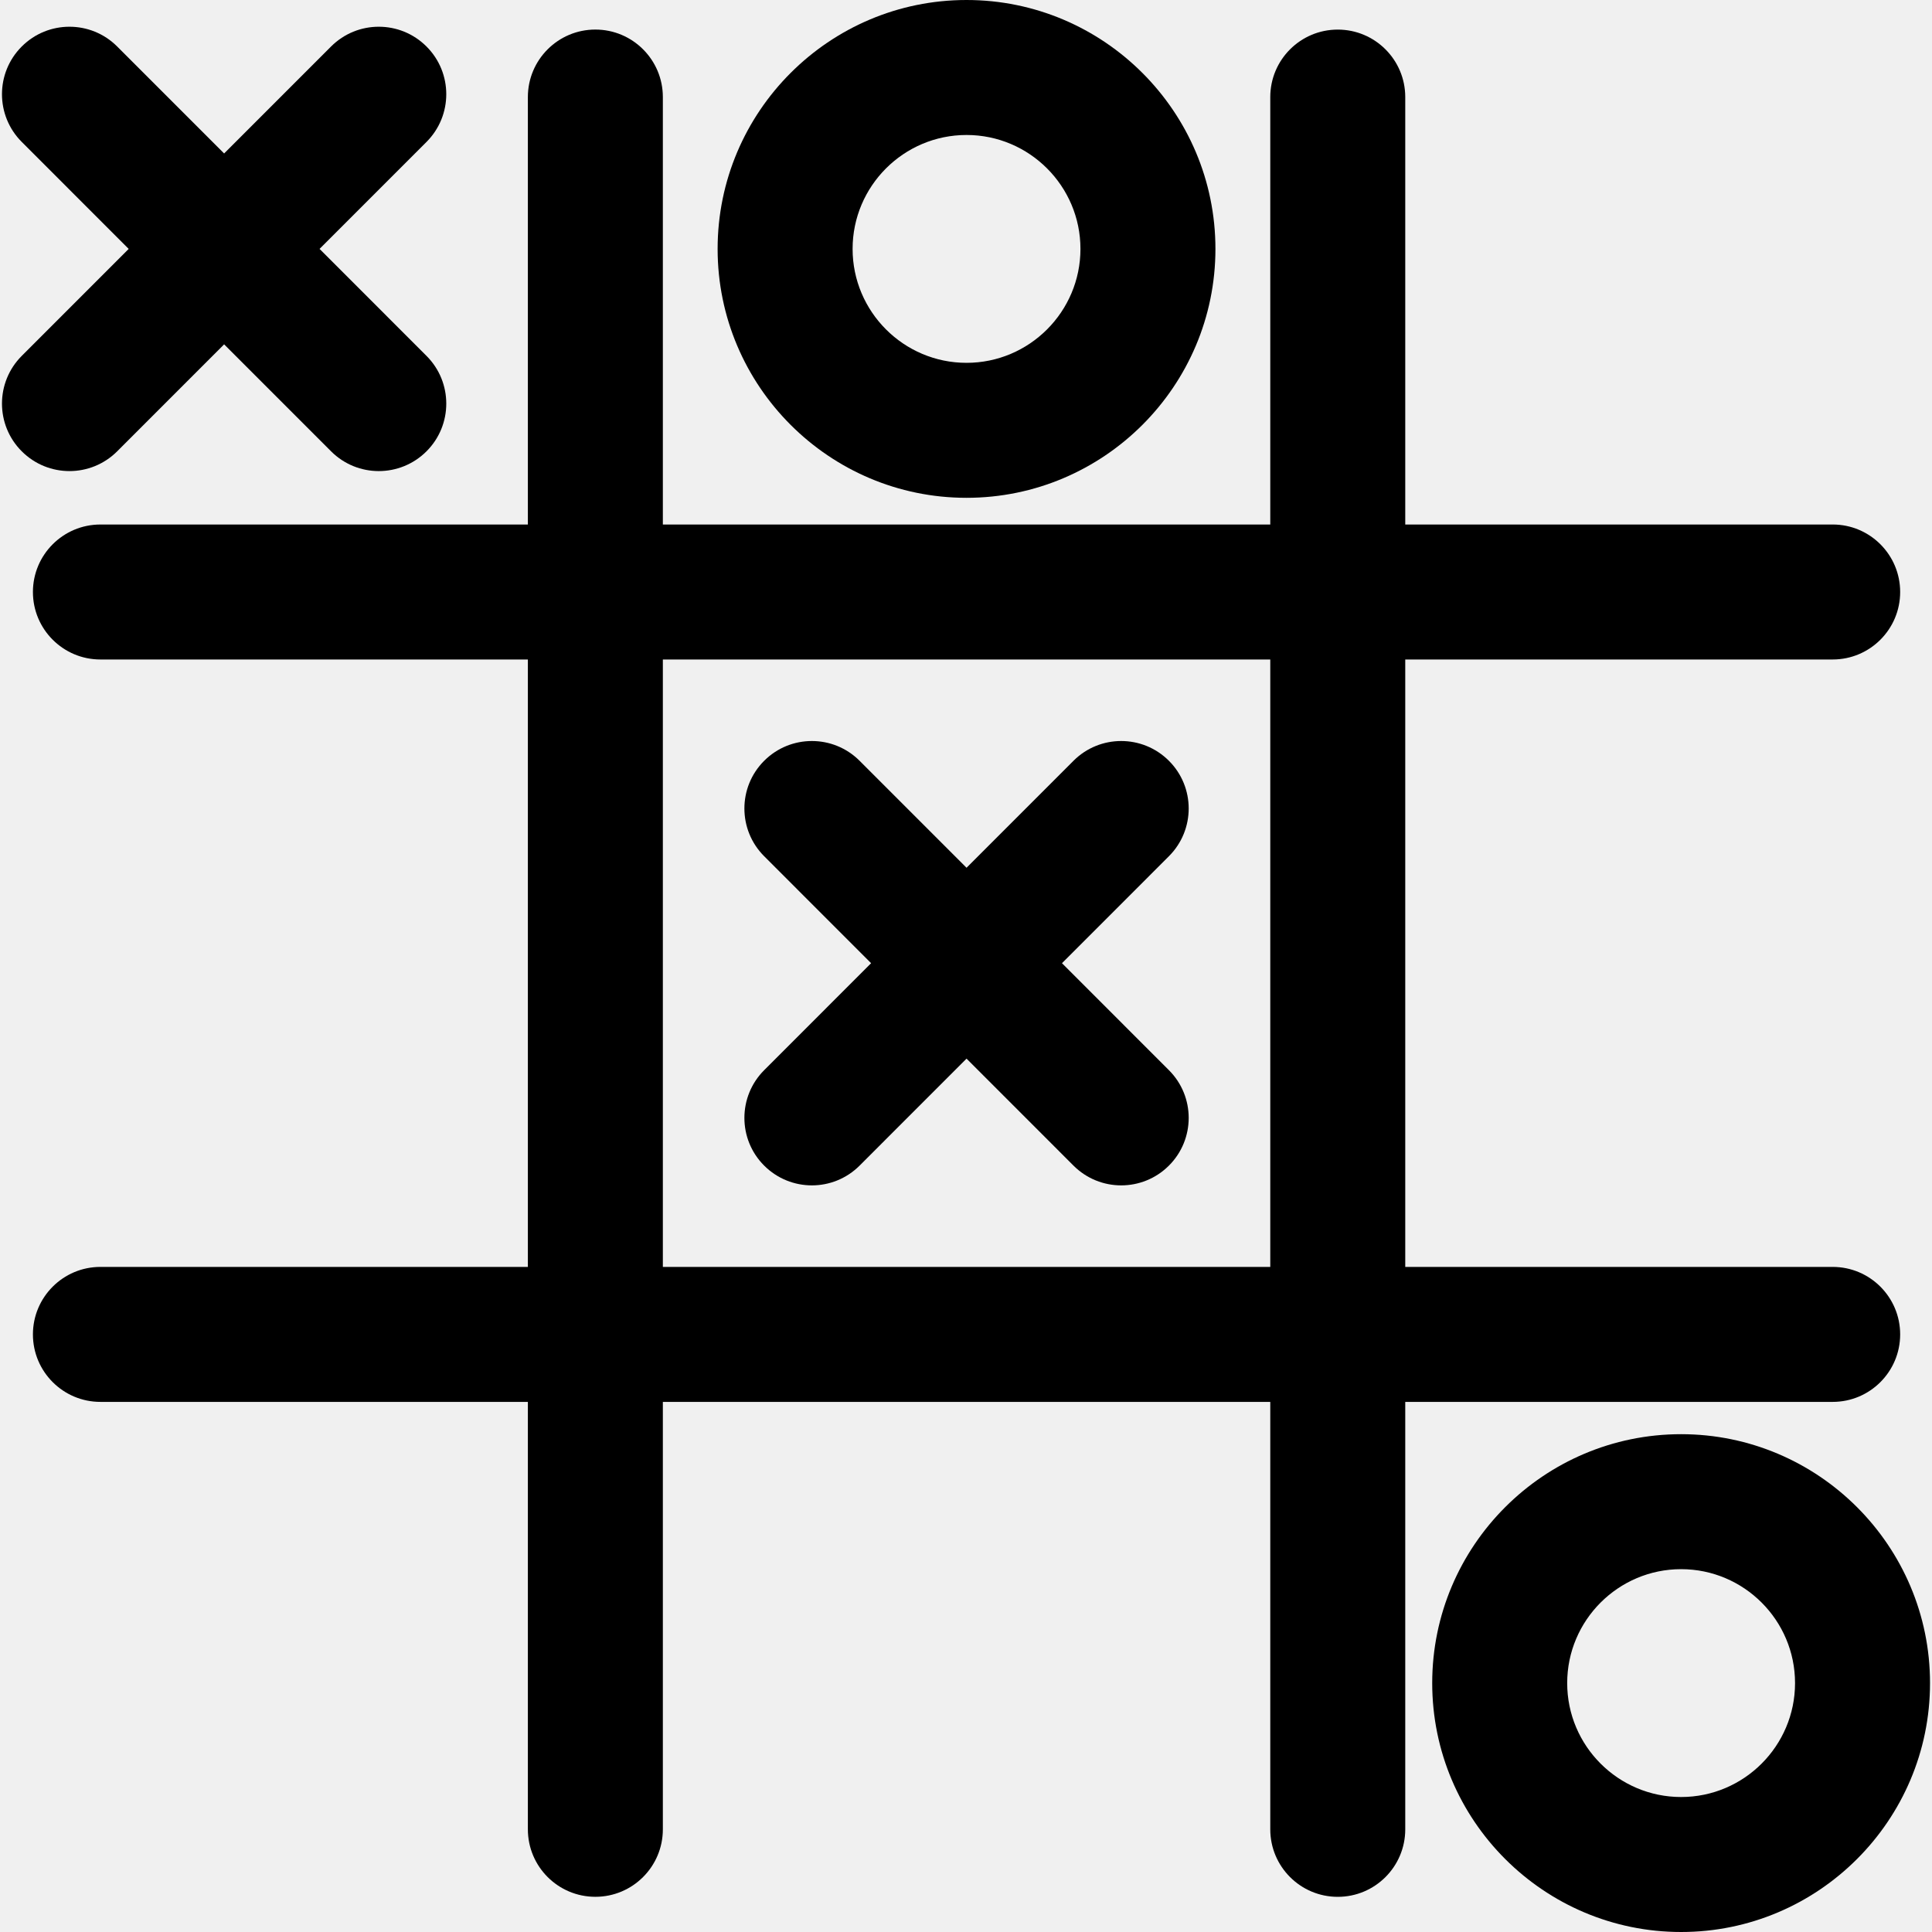
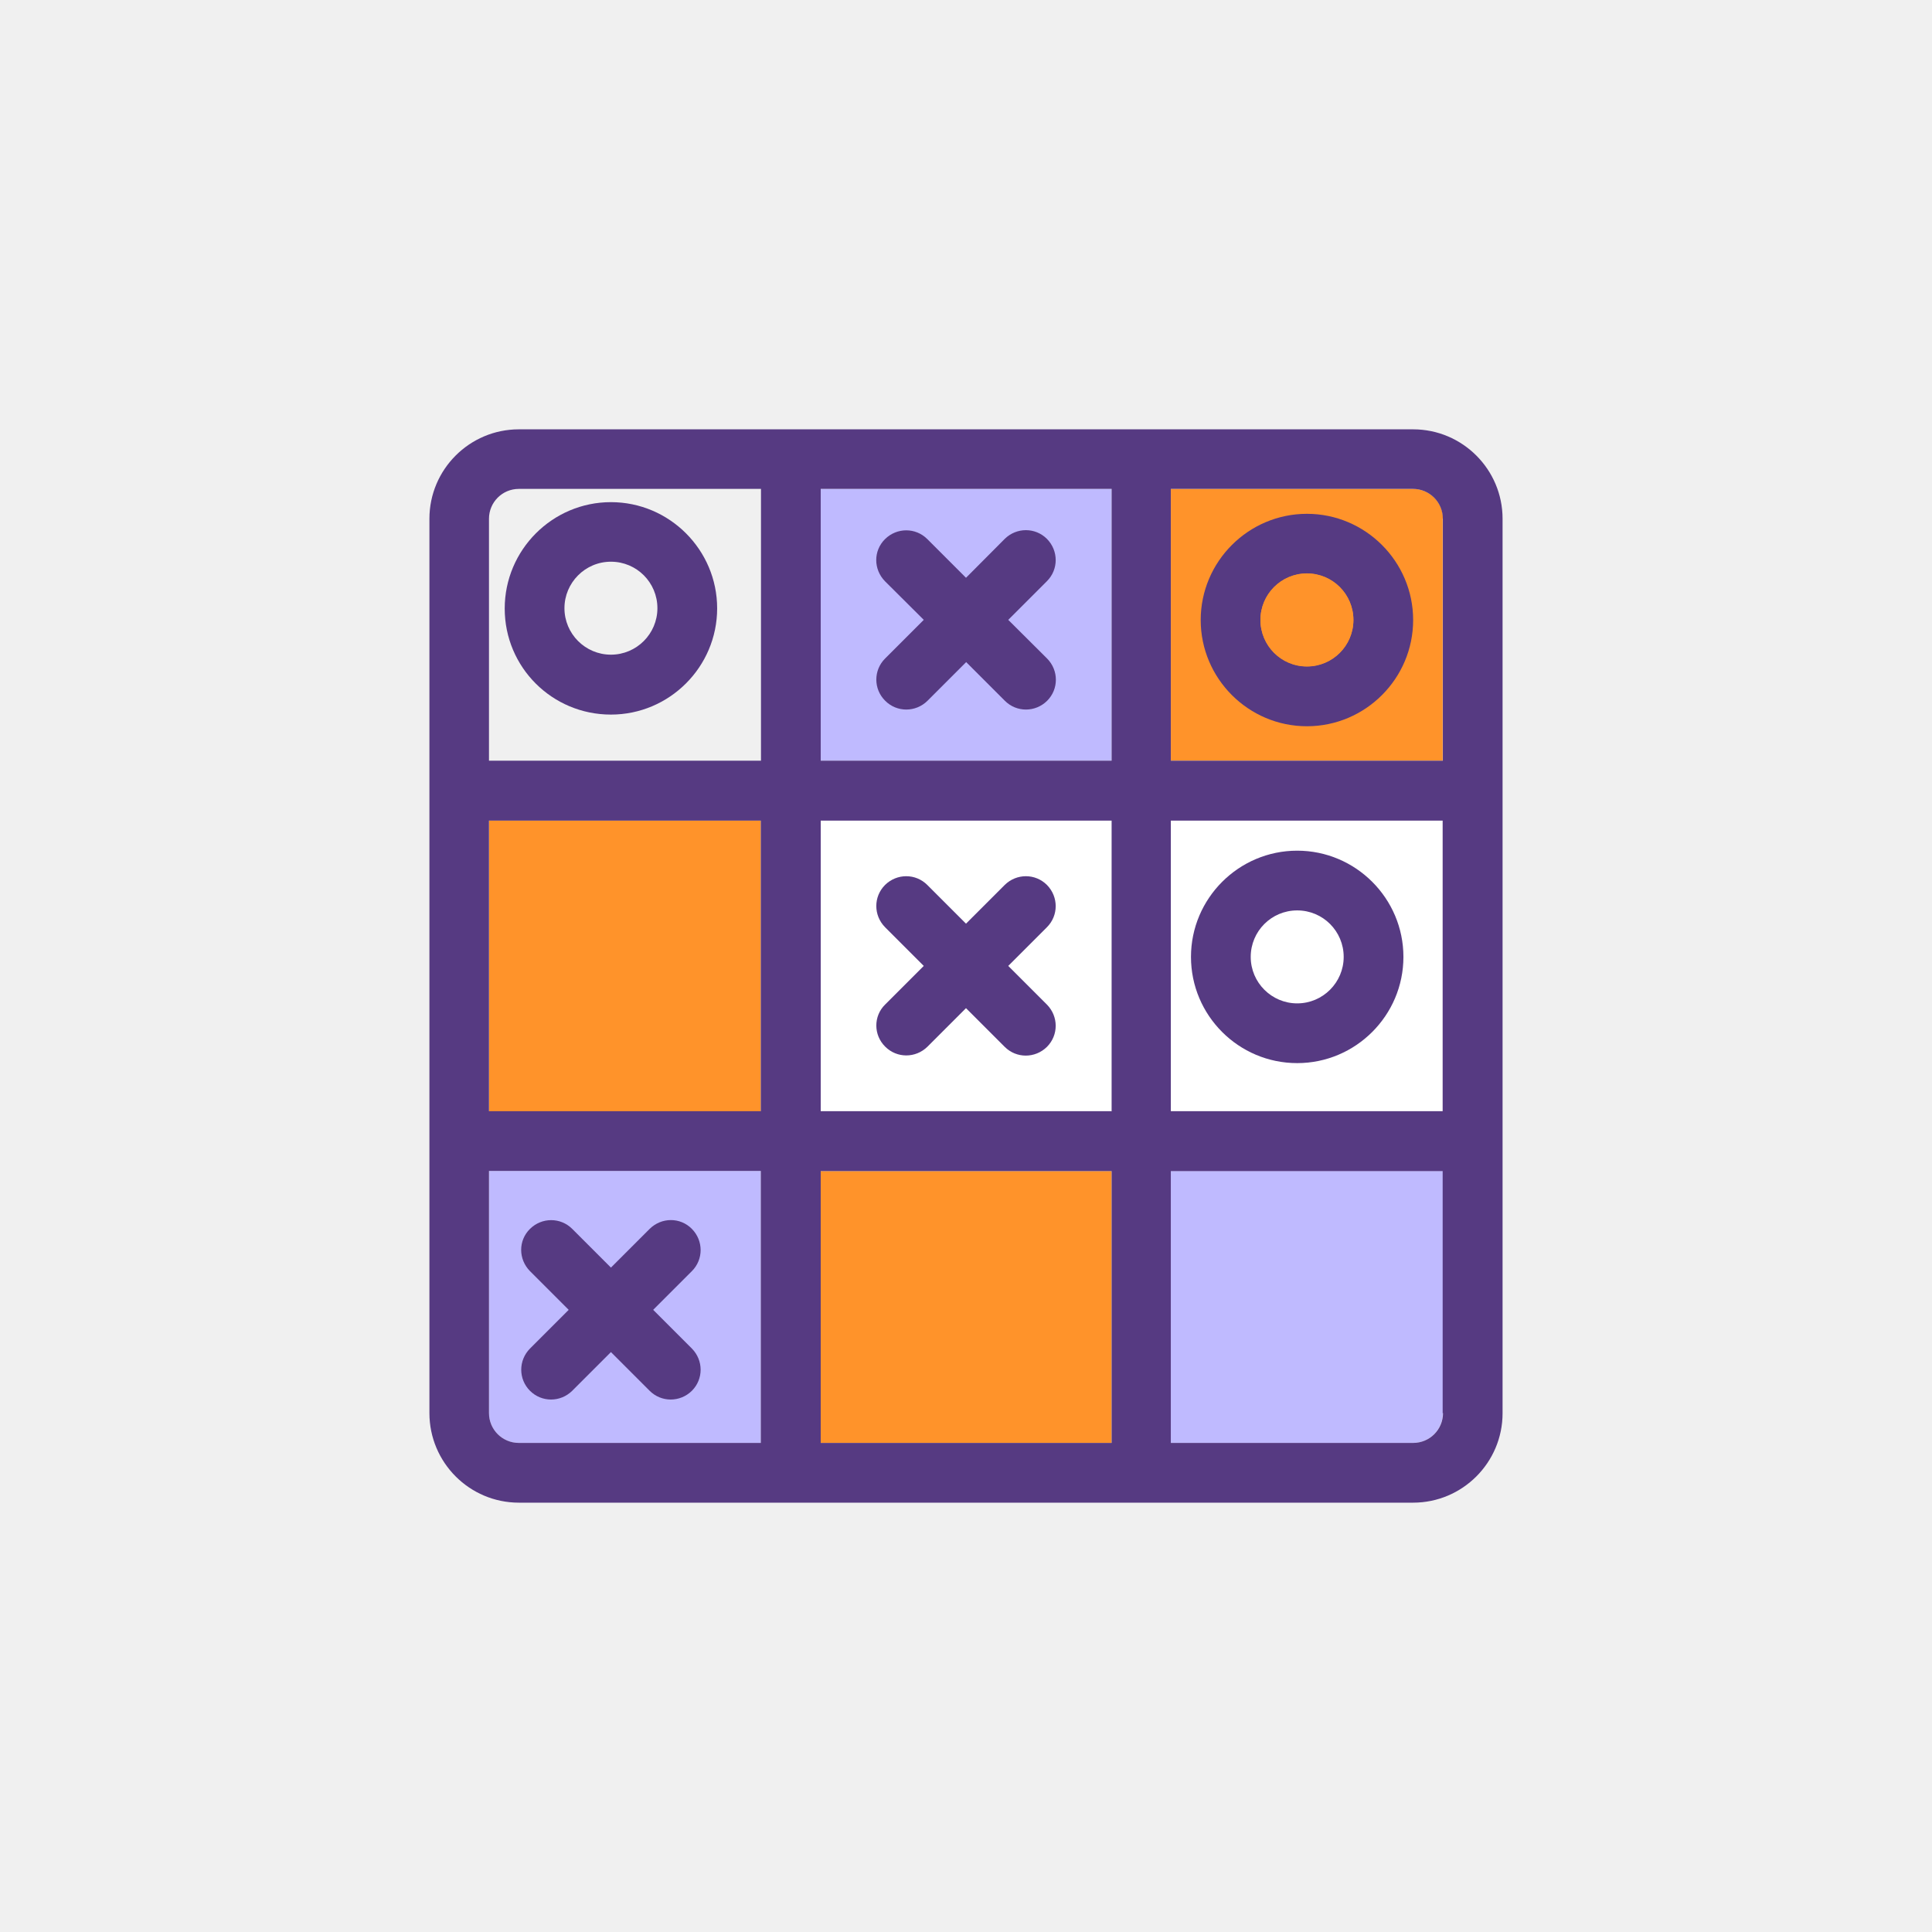
- <svg xmlns="http://www.w3.org/2000/svg" fill="#000000" height="800px" width="800px" version="1.1" id="Capa_1" viewBox="0 0 455.896 455.896" xml:space="preserve">
-   <g>
-     <path d="M432.458,330.806c8.794,0,15.926-7.132,15.926-15.926c0-8.794-7.132-15.926-15.926-15.926H331.599V155.62h100.859   c8.794,0,15.926-7.132,15.926-15.926c0-8.794-7.132-15.926-15.926-15.926H331.599V22.909c0-8.796-7.132-15.926-15.926-15.926   c-8.796,0-15.926,7.13-15.926,15.926v100.859H156.414V22.902c0-8.794-7.132-15.926-15.926-15.926   c-8.796,0-15.926,7.132-15.926,15.926v100.867H23.695c-8.794,0-15.926,7.132-15.926,15.926c0,8.794,7.132,15.926,15.926,15.926   h100.867v143.333H23.695c-8.794,0-15.926,7.132-15.926,15.926c0,8.794,7.132,15.926,15.926,15.926h100.867v100.859   c0,8.796,7.13,15.926,15.926,15.926c8.794,0,15.926-7.13,15.926-15.926V330.806h143.333v100.867c0,8.794,7.13,15.926,15.926,15.926   c8.794,0,15.926-7.132,15.926-15.926V330.806H432.458z M156.414,298.954V155.62h143.333v143.333H156.414z" />
-     <path d="M27.652,106.497l25.235-25.241l25.235,25.241c3.11,3.11,7.184,4.666,11.26,4.666c4.075,0,8.149-1.556,11.26-4.666   c6.222-6.213,6.222-16.299,0-22.519L75.408,58.735l25.233-25.243c6.222-6.221,6.222-16.306,0-22.519   c-6.221-6.221-16.299-6.221-22.519,0L52.887,36.214L27.652,10.973c-6.221-6.221-16.299-6.221-22.519,0   c-6.222,6.213-6.222,16.299,0,22.519l25.233,25.243L5.133,83.977c-6.222,6.221-6.222,16.307,0,22.519   c3.11,3.11,7.184,4.666,11.26,4.666C20.468,111.163,24.542,109.607,27.652,106.497z" />
-     <path d="M250.596,227.287l25.235-25.243c6.221-6.221,6.221-16.307,0-22.519c-6.222-6.222-16.3-6.222-22.521,0l-25.235,25.241   l-25.235-25.241c-6.221-6.222-16.299-6.222-22.519,0c-6.221,6.213-6.221,16.299,0,22.519l25.235,25.243l-25.235,25.243   c-6.221,6.221-6.221,16.307,0,22.519c3.11,3.11,7.186,4.666,11.26,4.666c4.075,0,8.149-1.556,11.26-4.666l25.235-25.241   l25.235,25.241c3.11,3.11,7.186,4.666,11.26,4.666c4.076,0,8.149-1.556,11.261-4.666c6.221-6.213,6.221-16.299,0-22.519   L250.596,227.287z" />
-     <path d="M228.072,117.47c32.389,0,58.735-26.346,58.735-58.735C286.807,26.346,260.461,0,228.072,0   c-32.389,0-58.735,26.346-58.735,58.735C169.337,91.123,195.684,117.47,228.072,117.47z M228.072,31.852   c14.822,0,26.883,12.061,26.883,26.883c0,14.822-12.061,26.883-26.883,26.883c-14.822,0-26.883-12.061-26.883-26.883   C201.189,43.913,213.25,31.852,228.072,31.852z" />
-     <path d="M396.695,338.426c-32.389,0-58.735,26.346-58.735,58.735s26.346,58.735,58.735,58.735   c32.388,0,58.735-26.346,58.735-58.735S429.083,338.426,396.695,338.426z M396.695,424.044c-14.822,0-26.883-12.061-26.883-26.883   s12.061-26.883,26.883-26.883c14.822,0,26.883,12.061,26.883,26.883S411.517,424.044,396.695,424.044z" />
+ <svg xmlns="http://www.w3.org/2000/svg" version="1.1" id="Layer_1" viewBox="-157.04 -157.04 706.68 706.68" xml:space="preserve" width="800px" height="800px" fill="#000000">
+   <g id="SVGRepo_tracerCarrier" stroke-linecap="round" stroke-linejoin="round" />
+   <g id="SVGRepo_iconCarrier">
+     <path style="fill:#FF932A;" d="M370.78,32.711c0-6.012-4.848-10.925-10.925-10.925h-88.63v99.426h99.426V32.711H370.78z" />
+     <rect x="271.224" y="143.127" style="fill:#FFFFFF;" width="99.426" height="106.408" />
+     <g>
+       <path style="fill:#563A82;" d="M321.002,30.901c-21.398,0-38.853,17.455-38.853,38.853s17.455,38.853,38.853,38.853 c21.398,0,38.853-17.455,38.853-38.853S342.4,30.901,321.002,30.901z M321.002,86.756c-9.438,0-17.002-7.628-17.002-17.002 s7.628-17.002,17.002-17.002c9.374,0,17.002,7.628,17.002,17.002S330.44,86.756,321.002,86.756z" />
+       <path style="fill:#563A82;" d="M317.446,231.822c21.398,0,38.853-17.455,38.853-38.853s-17.455-38.853-38.853-38.853 s-38.853,17.455-38.853,38.853S295.984,231.822,317.446,231.822z M317.446,175.968c9.438,0,17.002,7.628,17.002,17.002 c0,9.374-7.628,17.002-17.002,17.002c-9.374,0-17.002-7.628-17.002-17.002C300.444,183.596,308.008,175.968,317.446,175.968z" />
+       <path style="fill:#563A82;" d="M66.424,104.339c21.398,0,38.853-17.455,38.853-38.853S87.822,26.634,66.424,26.634 S27.572,44.089,27.572,65.552S44.897,104.339,66.424,104.339z M66.424,48.42c9.438,0,17.002,7.628,17.002,17.002 s-7.628,17.002-17.002,17.002s-17.002-7.628-17.002-17.002C49.422,56.113,56.986,48.42,66.424,48.42z" />
+     </g>
+     <rect x="143.16" y="21.786" style="fill:#bfbaff;" width="106.408" height="99.426" />
+     <rect x="143.16" y="143.127" style="fill:#FFFFFF;" width="106.408" height="106.408" />
+     <g>
+       <rect x="143.16" y="271.321" style="fill:#FF932A;" width="106.408" height="99.426" />
+       <rect x="21.818" y="143.127" style="fill:#FF932A;" width="99.426" height="106.408" />
+     </g>
+     <g>
+       <path style="fill:#bfbaff;" d="M271.224,370.747h88.566c6.012,0,10.925-4.848,10.925-10.925v-88.566h-99.491V370.747z" />
+       <path style="fill:#bfbaff;" d="M121.244,271.257v99.491H32.743c-6.012,0-10.925-4.848-10.925-10.925v-88.566H121.244z" />
+     </g>
+     <path style="fill:#FF932A;" d="M321.002,52.687c-9.438,0-17.002,7.628-17.002,17.002s7.628,17.002,17.002,17.002 c9.374,0,17.002-7.628,17.002-17.002S330.44,52.687,321.002,52.687z" />
+     <g>
+       <path style="fill:#563A82;" d="M166.756,225.81c4.267,4.267,11.119,4.267,15.451,0l14.093-14.093l14.158,14.158 c4.267,4.267,11.119,4.267,15.451,0c4.267-4.267,4.267-11.119,0-15.451l-14.158-14.158l14.158-14.158 c4.267-4.267,4.267-11.119,0-15.451c-4.267-4.267-11.119-4.267-15.451,0l-14.158,14.158l-14.158-14.158 c-4.267-4.267-11.119-4.267-15.451,0c-4.267,4.267-4.267,11.119,0,15.451l14.158,14.158l-14.158,14.158 C162.424,214.626,162.424,221.543,166.756,225.81z" />
+       <path style="fill:#563A82;" d="M166.756,99.297c4.267,4.267,11.119,4.267,15.451,0l14.158-14.158l14.158,14.158 c4.267,4.267,11.119,4.267,15.451,0c4.267-4.267,4.267-11.119,0-15.451l-14.222-14.158l14.158-14.158 c4.267-4.267,4.267-11.119,0-15.451c-4.267-4.267-11.119-4.267-15.451,0l-14.158,14.222l-14.158-14.158 c-4.267-4.267-11.119-4.267-15.451,0c-4.331,4.267-4.267,11.119,0,15.451l14.158,14.093l-14.158,14.158 C162.424,88.113,162.424,95.03,166.756,99.297z" />
+       <path style="fill:#563A82;" d="M36.816,351.677c4.267,4.267,11.119,4.267,15.451,0l14.158-14.158l14.158,14.158 c4.267,4.267,11.119,4.267,15.451,0c4.267-4.267,4.267-11.119,0-15.451l-14.158-14.158l14.158-14.158 c4.267-4.267,4.267-11.119,0-15.451c-4.267-4.331-11.119-4.267-15.451,0l-14.158,14.158l-14.158-14.158 c-4.267-4.267-11.119-4.267-15.451,0c-4.331,4.267-4.267,11.119,0,15.451l14.158,14.158l-14.158,14.158 C32.55,340.558,32.55,347.41,36.816,351.677z" />
+       <path style="fill:#563A82;" d="M359.855,0H32.743C14.707,0,0.032,14.675,0.032,32.711v327.111 c0,18.101,14.675,32.776,32.711,32.776h327.111c18.036,0,32.711-14.675,32.711-32.711V32.711C392.566,14.675,377.891,0,359.855,0z M121.244,370.747H32.743c-6.012,0-10.925-4.848-10.925-10.925v-88.566h99.426V370.747z M121.244,249.406H21.818V143.127h99.426 V249.406z M121.244,121.212H21.818V32.711c0-6.012,4.848-10.925,10.925-10.925h88.566v99.426H121.244z M249.438,370.747H143.16 v-99.426h106.408v99.426L249.438,370.747L249.438,370.747z M249.438,249.406H143.16V143.127h106.408v106.343L249.438,249.406 L249.438,249.406z M249.438,121.212H143.16V21.786h106.408v99.426H249.438z M370.78,359.822c0,6.012-4.848,10.925-10.925,10.925 h-88.63v-99.426h99.426v88.566L370.78,359.822L370.78,359.822z M370.78,249.406h-99.556V143.127h99.426v106.343L370.78,249.406 L370.78,249.406z M370.78,121.212h-99.556V21.786h88.566c6.012,0,10.925,4.848,10.925,10.925v88.566h0.065V121.212z" />
+     </g>
  </g>
</svg>
